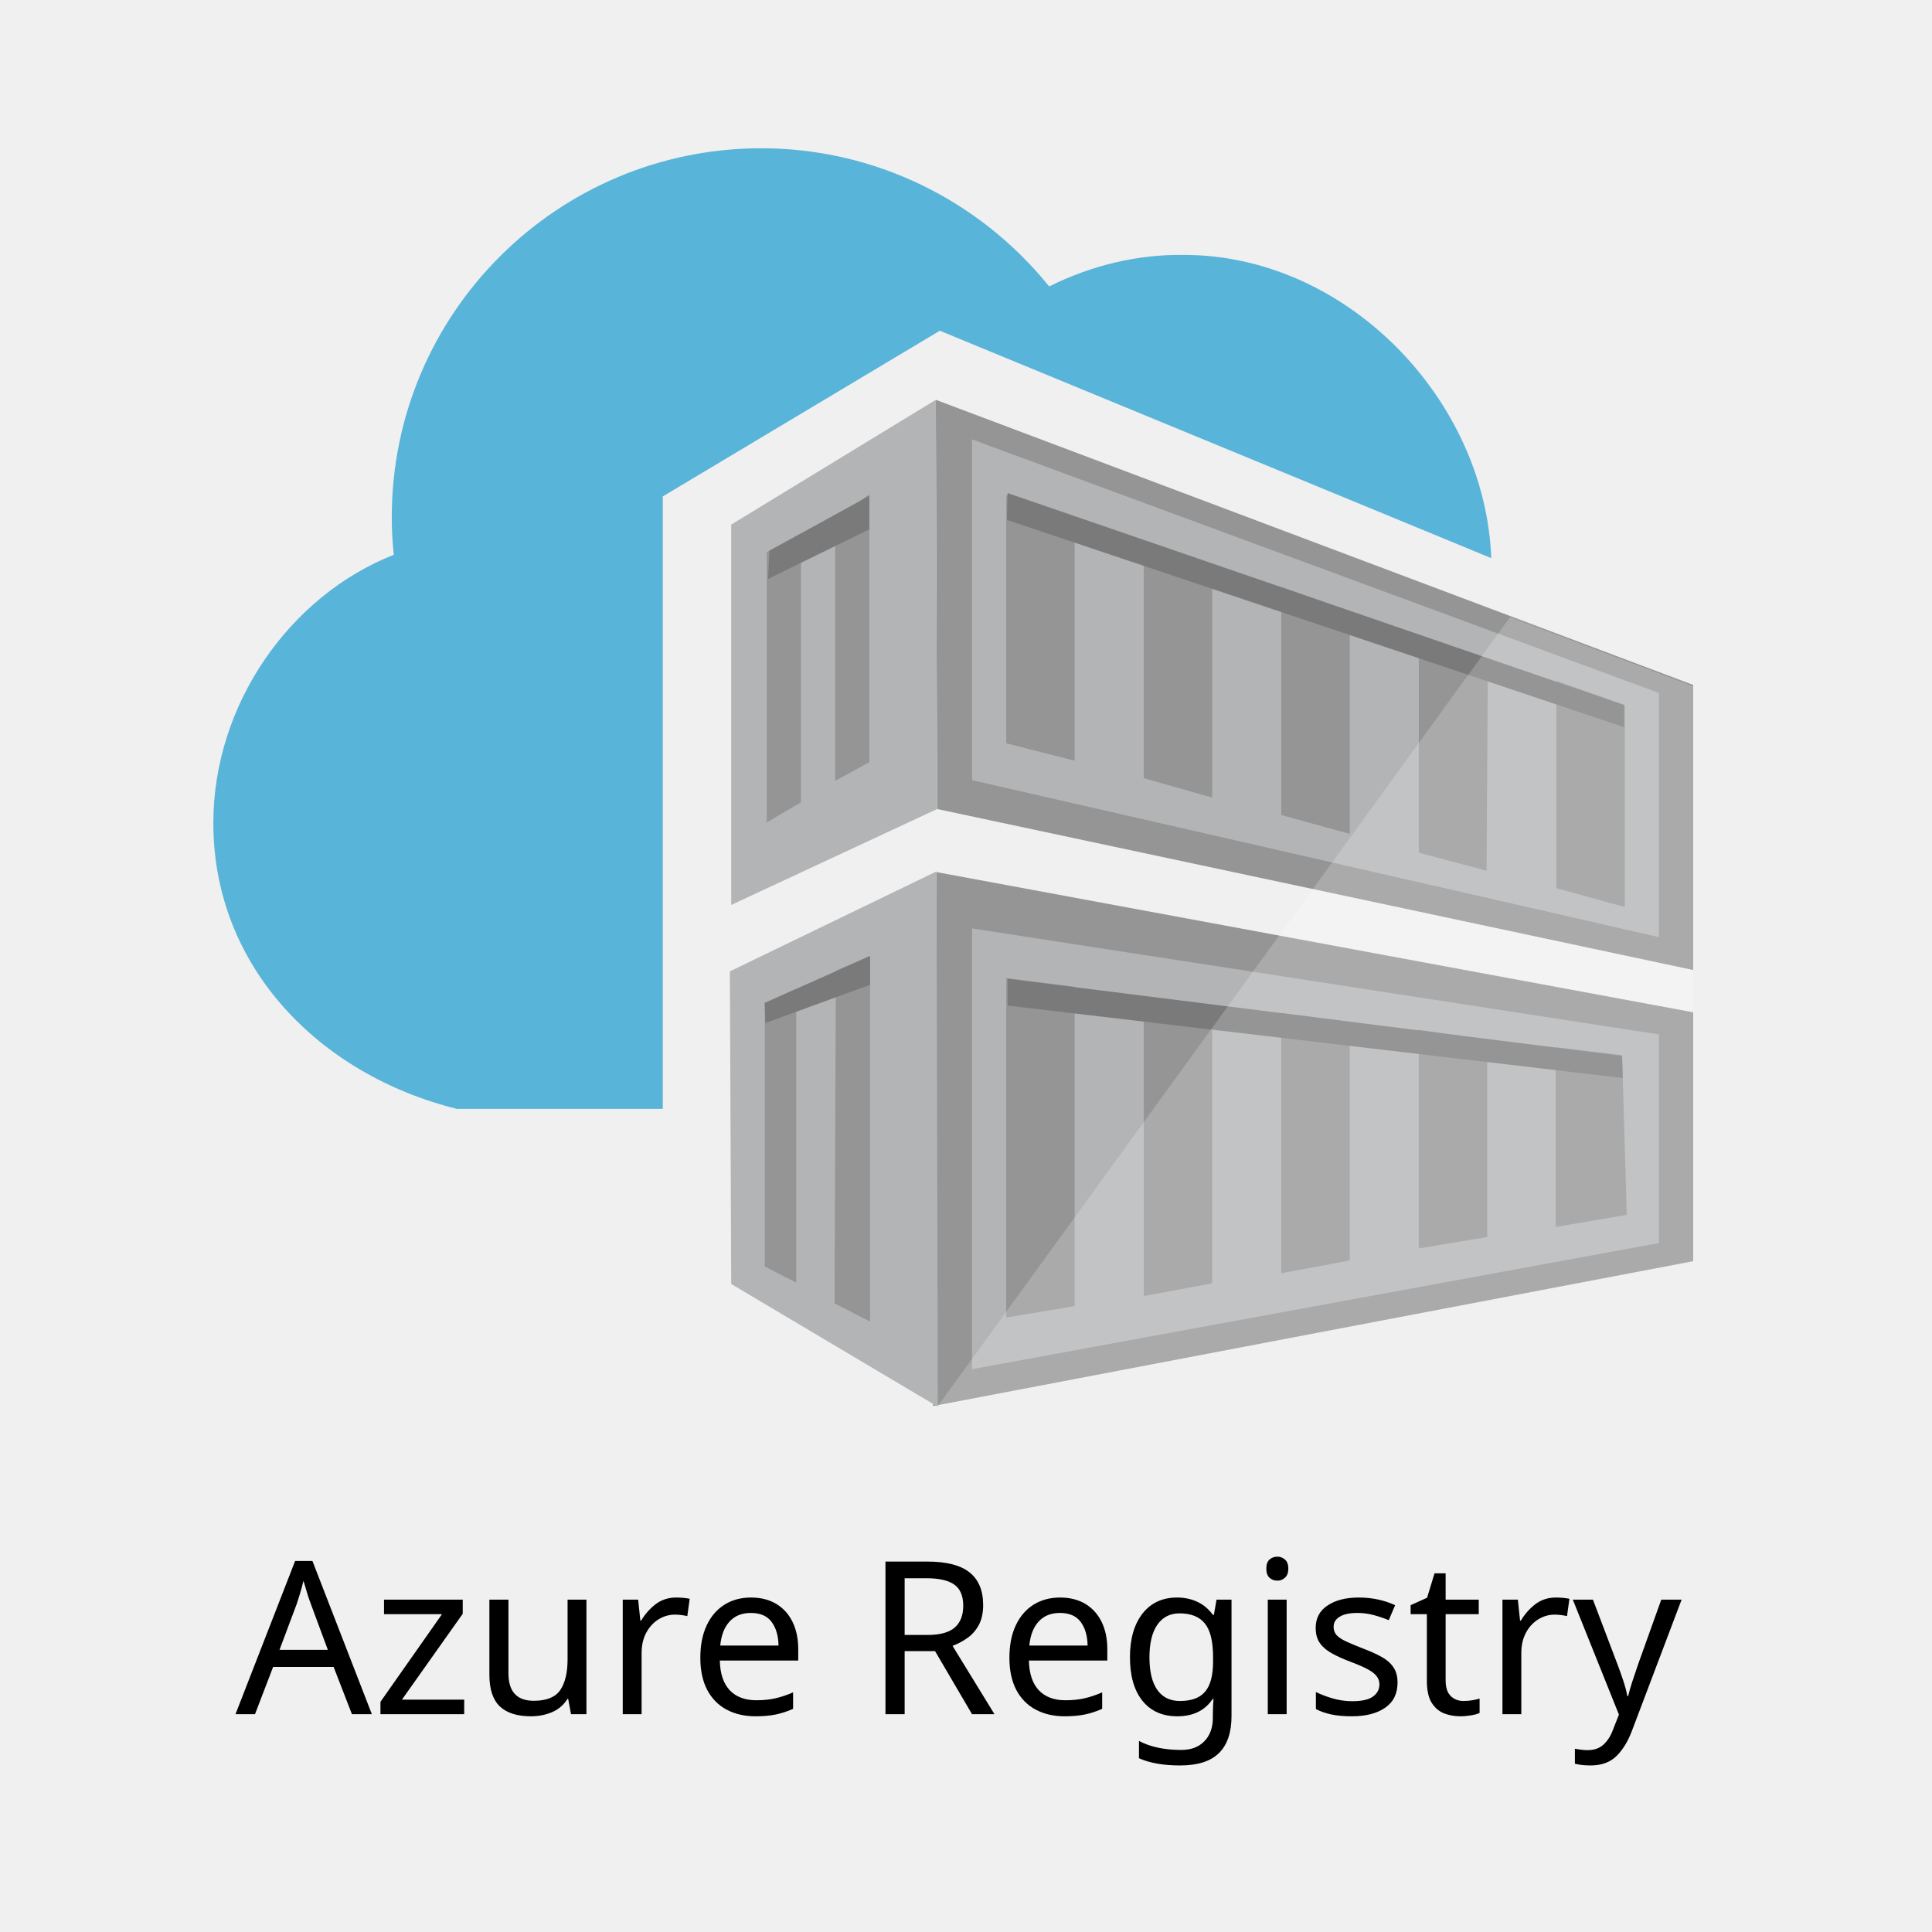
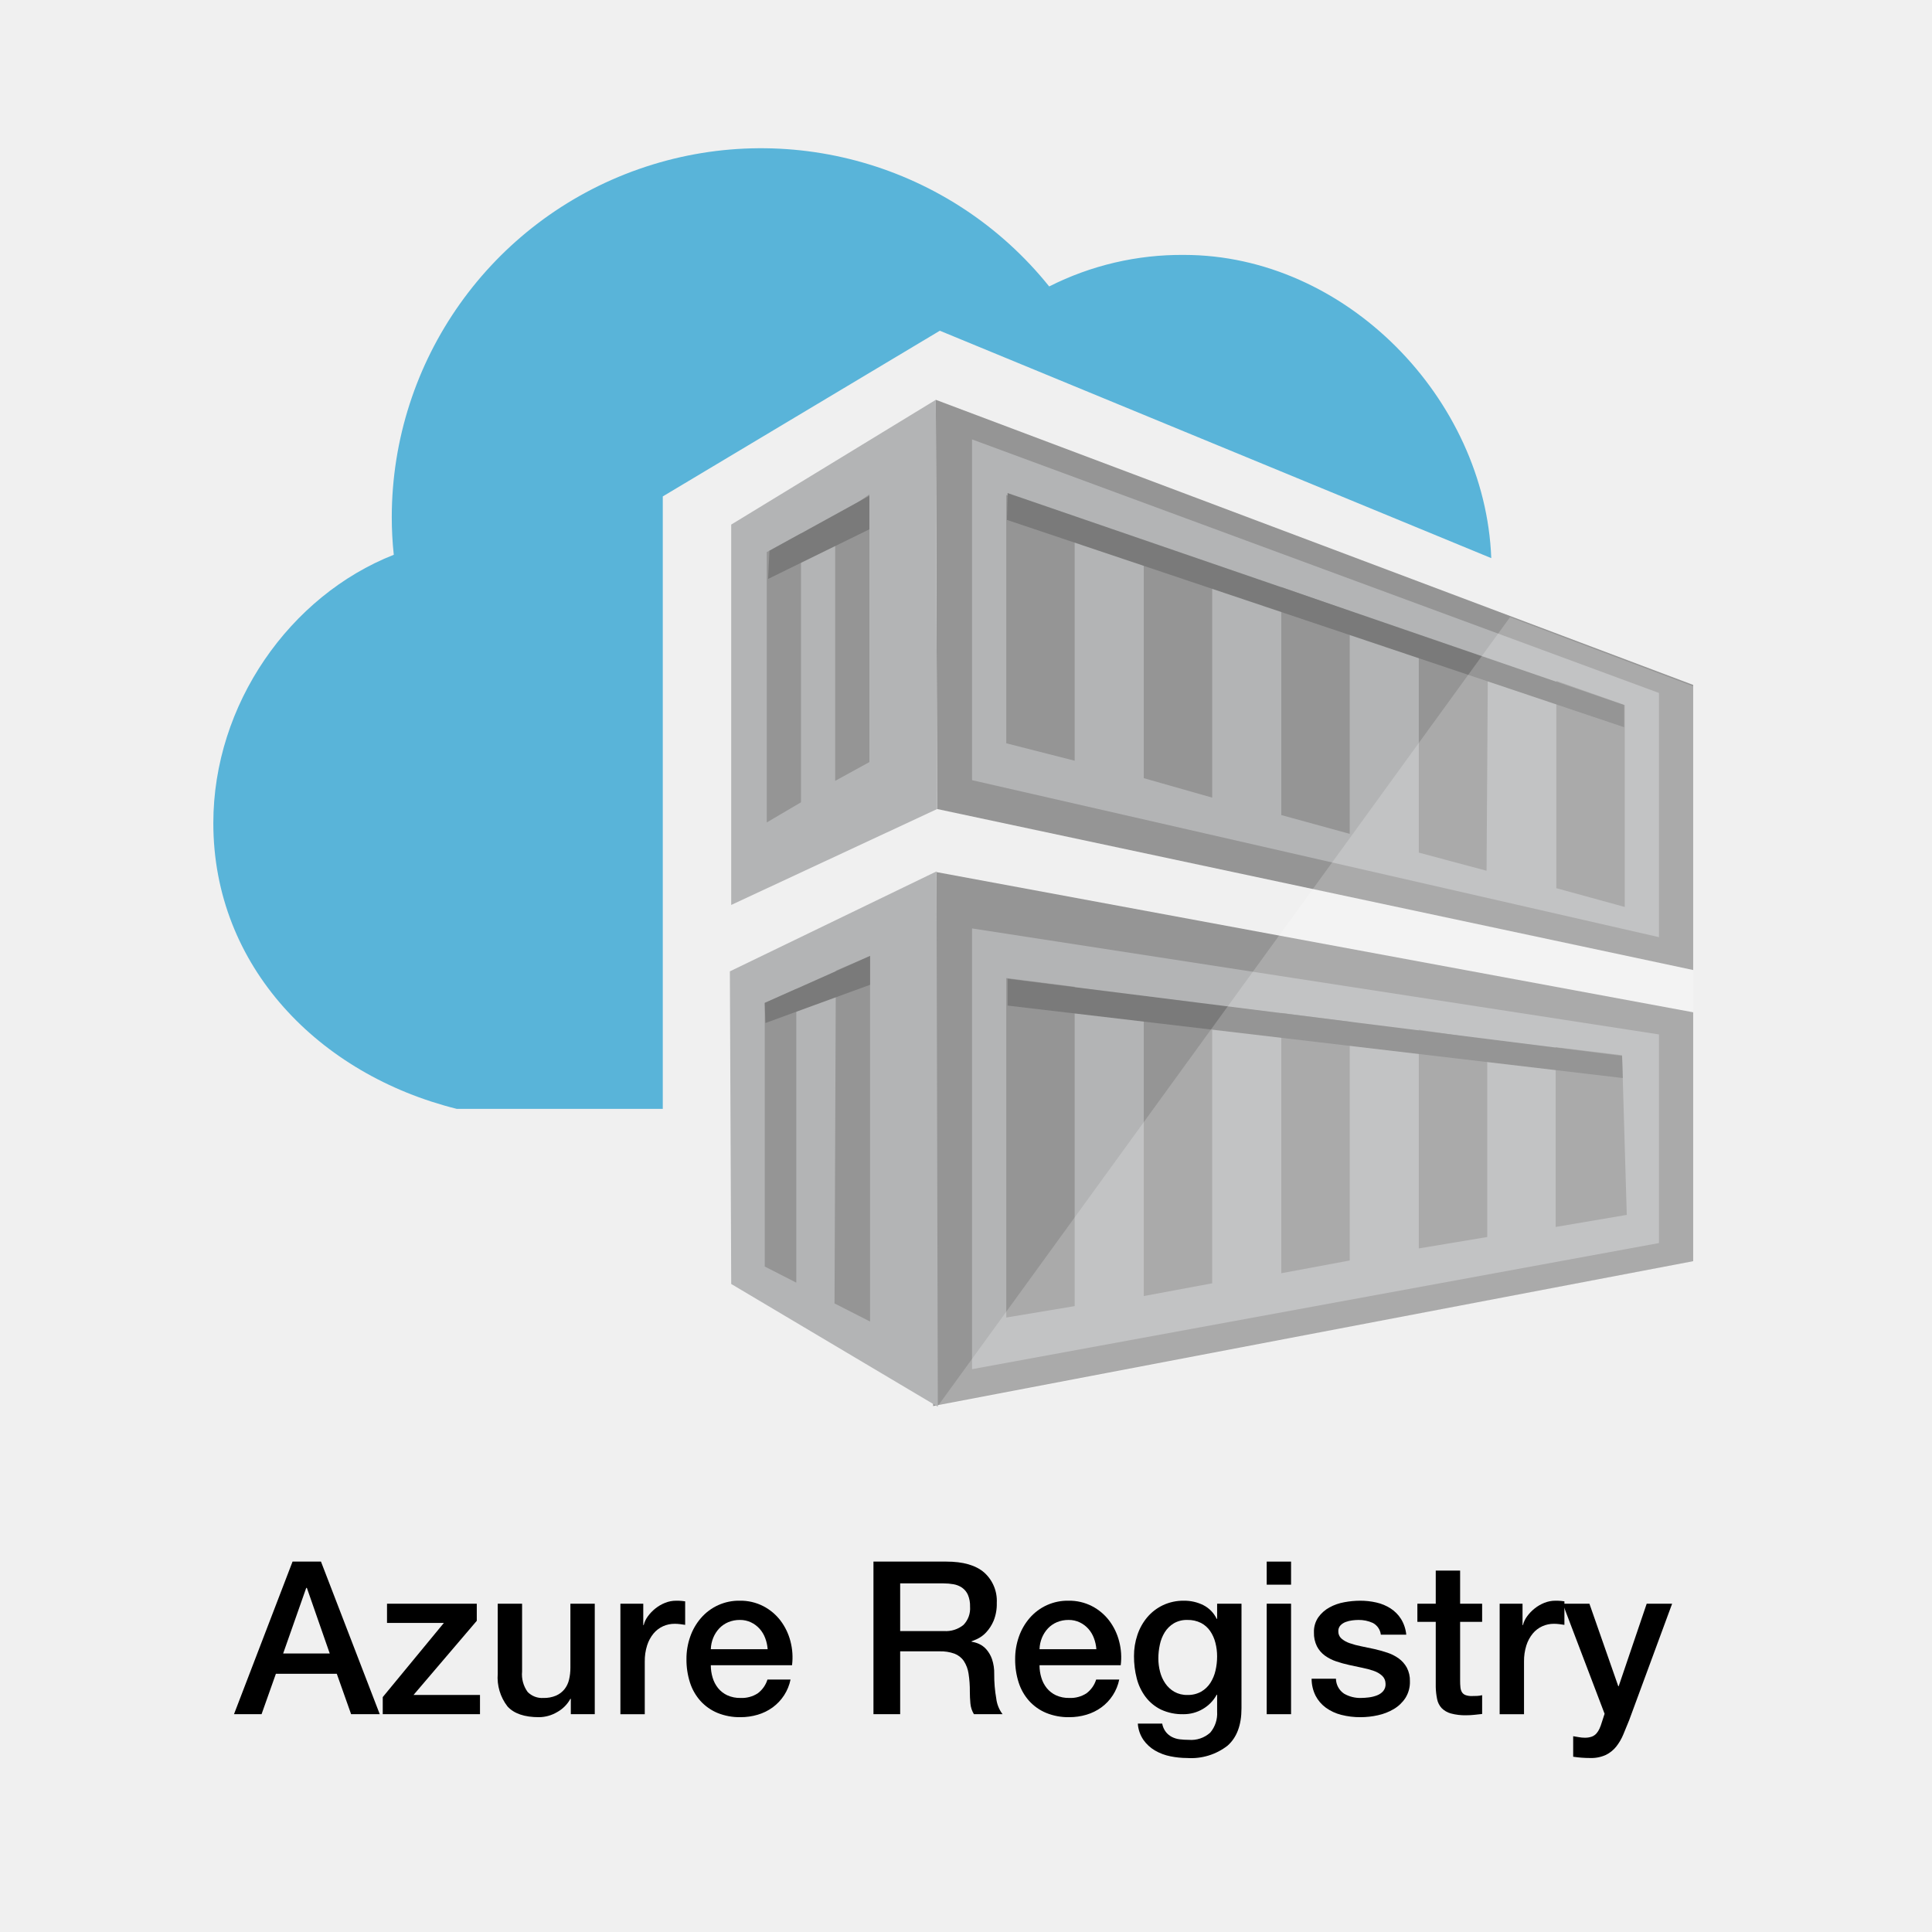
- <svg xmlns="http://www.w3.org/2000/svg" version="1.1" id="Layer_1" x="0px" y="0px" viewBox="0 0 288 288" style="enable-background:new 0 0 288 288;" xml:space="preserve">
-   <style type="text/css">
- 	.st0{font-family:'HelveticaNeue-Medium';}
- 	.st1{font-size:31.86px;}
- 	.st2{fill:#59B4D9;}
- 	.st3{fill:#959595;}
- 	.st4{fill:#B3B4B5;}
- 	.st5{fill:#7A7A7A;}
- 	.st6{opacity:0.2;fill:#FFFFFF;enable-background:new    ;}
- </style>
-   <text transform="matrix(1 0 0 1 35.104 255.5322)" class="st0 st1">Azure Registry</text>
-   <g>
-     <path class="st2" d="M98.8,165.3H68.1c-20.5-5.1-36.3-21.2-36.3-42.6c0-17.7,11.4-33.9,26.9-40c-0.2-1.9-0.3-3.7-0.3-5.6   c0-30.4,24.7-55,55.1-55c16.7,0,32.4,7.6,42.9,20.6c6.2-3.1,13.1-4.8,20.1-4.7c24.1,0,44.9,21.4,45.8,45.2l-82.2-33.9L98.8,74   V165.3z" />
-     <path class="st3" d="M252.4,188l-113.3,21.6l0.5-79.6l112.8,20.9V188z M139.5,59.6l112.9,42.5v42.5l-112.7-24" />
-     <path class="st4" d="M139.7,120.6L109,134.9V78.2l30.5-18.6 M247.3,139.7l-102.4-23.4V65.5l102.4,37.8V139.7z M191,121.5l10.2,2.8   V91.1L191,87.5V121.5z M180.7,84.3l-10.2-3.7V116l10.2,2.9V84.3z M211.5,127.1l10.1,2.7l0.2-31.6l-10.3-3.4V127.1z M150,110.8   l10.2,2.6V77.2L150,73.8C150,73.8,150,110.8,150,110.8z M242.2,105.1l-10.2-3.6v30.9l10.2,2.8V105.1z M144.9,138.4v65.7l102.4-18.8   v-31.1L144.9,138.4z M150,196.4v-50.6l10.2,1.3v47.6L150,196.4z M180.7,191.3l-10.2,1.9v-44.7l10.2,1.5   C180.7,149.9,180.7,191.3,180.7,191.3z M191,189.8V151l10.2,1.3v35.6L191,189.8z M221.7,184.4l-10.2,1.7v-32.6l10.2,1.5V184.4z    M242.5,181.1l-10.6,1.8v-26.8l9.9,1.2L242.5,181.1z" />
-     <path class="st3" d="M119.4,119.6l-5.1,3V82.3l5.1-2.8C119.4,79.5,119.4,119.6,119.4,119.6z M129.6,73.7l-5.1,3.5l0,39.2l5.1-2.8   V73.7z" />
-     <path class="st4" d="M109,191.4l-0.2-46.6l30.8-14.9l0.2,79.8" />
-     <path class="st3" d="M118.7,191.2l-4.7-2.4v-39.3l4.7-2.1V191.2z M129.7,142.5l-5.1,2.2l-0.2,49.6l5.3,2.7L129.7,142.5L129.7,142.5   z" />
-     <path class="st5" d="M242.1,108.4l-92-30.9l0.1-4l91.9,31.6V108.4z M241.8,157.4l-91.6-11.5v4l91.7,10.8L241.8,157.4z M129.6,78.9   v-5l-14.9,8.2l-0.2,4.2L129.6,78.9z M114.1,152.5l15.6-5.7l0-4.3l-15.7,7L114.1,152.5z" />
-     <path class="st6" d="M252.4,102.3V188l-112.6,21.6L225.1,92L252.4,102.3z" />
+ <svg xmlns="http://www.w3.org/2000/svg" id="Layer_1" data-name="Layer 1" viewBox="0 0 288 288">
+   <defs>
+     <style>.cls-1,.cls-6{isolation:isolate;}.cls-2{fill:#59b4d9;}.cls-3{fill:#959595;}.cls-4{fill:#b3b4b5;}.cls-5{fill:#7a7a7a;}.cls-6{opacity:0.2;}.cls-7{fill:#fff;}</style>
+   </defs>
+   <g class="cls-1">
+     <path d="M43.61,232.784h4.237l8.762,22.748H52.34l-2.134-6.021H41.125l-2.135,6.021H34.881Zm-1.402,13.7h6.946l-3.409-9.781h-.096Z" />
+     <path d="M57.692,239.061H71.073v2.549L61.643,252.665h9.909v2.867H57.055V252.983l9.112-11.056h-8.475Z" />
+     <path d="M88.66,255.532H85.091v-2.294h-.064a4.988,4.988,0,0,1-1.991,1.991,5.407,5.407,0,0,1-2.692.749q-3.25,0-4.699-1.609a7.063,7.063,0,0,1-1.45-4.858v-10.45h3.632v10.1a4.465,4.465,0,0,0,.829,3.059,3.016,3.016,0,0,0,2.326.893,4.592,4.592,0,0,0,1.912-.351,3.37,3.37,0,0,0,1.242-.94,3.598,3.598,0,0,0,.685-1.418,7.326,7.326,0,0,0,.207-1.783v-9.559h3.632Z" />
+     <path d="M92.482,239.061h3.409v3.187h.064a3.669,3.669,0,0,1,.621-1.307,6.048,6.048,0,0,1,1.115-1.163,5.606,5.606,0,0,1,1.45-.844,4.347,4.347,0,0,1,1.625-.318,8.121,8.121,0,0,1,.876.031c.159.021.324.043.494.063v3.505q-.382-.063-.78-.111a6.484,6.484,0,0,0-.781-.048,4.175,4.175,0,0,0-1.736.366,3.989,3.989,0,0,0-1.418,1.083,5.314,5.314,0,0,0-.956,1.769,7.649,7.649,0,0,0-.351,2.421v7.838H92.482Z" />
+     <path d="M105.959,248.236a6.313,6.313,0,0,0,.271,1.848,4.546,4.546,0,0,0,.812,1.562,3.913,3.913,0,0,0,1.37,1.067,4.52,4.52,0,0,0,1.976.398,4.361,4.361,0,0,0,2.564-.686,4.051,4.051,0,0,0,1.45-2.055h3.441a6.827,6.827,0,0,1-2.676,4.157,7.281,7.281,0,0,1-2.214,1.084,8.95,8.95,0,0,1-2.564.366,8.72,8.72,0,0,1-3.441-.638,7.113,7.113,0,0,1-2.533-1.784,7.572,7.572,0,0,1-1.561-2.739,11.145,11.145,0,0,1-.525-3.505,9.902,9.902,0,0,1,.558-3.329,8.512,8.512,0,0,1,1.593-2.772,7.47,7.47,0,0,1,5.814-2.596,7.391,7.391,0,0,1,3.489.812,7.663,7.663,0,0,1,2.564,2.151,8.707,8.707,0,0,1,1.481,3.074,9.436,9.436,0,0,1,.239,3.584Zm8.475-2.39a5.878,5.878,0,0,0-.366-1.656,4.412,4.412,0,0,0-.829-1.386,4.089,4.089,0,0,0-1.274-.956,3.755,3.755,0,0,0-1.672-.366,4.369,4.369,0,0,0-1.736.334,3.978,3.978,0,0,0-1.338.924,4.583,4.583,0,0,0-.892,1.387,4.833,4.833,0,0,0-.366,1.72Z" />
+     <path d="M130.205,232.784h10.864q3.759,0,5.639,1.625a5.663,5.663,0,0,1,1.88,4.524,6.612,6.612,0,0,1-.479,2.692,5.864,5.864,0,0,1-1.115,1.72,4.36,4.36,0,0,1-1.258.94q-.621.286-.908.382v.063a4.094,4.094,0,0,1,1.1.319,3.241,3.241,0,0,1,1.099.812,4.445,4.445,0,0,1,.845,1.449,6.417,6.417,0,0,1,.334,2.23,20.144,20.144,0,0,0,.303,3.647,4.789,4.789,0,0,0,.939,2.342h-4.269a3.705,3.705,0,0,1-.526-1.625q-.08-.891-.08-1.721a16.393,16.393,0,0,0-.191-2.691,4.702,4.702,0,0,0-.701-1.88,2.972,2.972,0,0,0-1.386-1.1,6.124,6.124,0,0,0-2.246-.351H134.187v9.367h-3.982Zm3.982,10.354h6.531a4.142,4.142,0,0,0,2.899-.908,3.519,3.519,0,0,0,.988-2.724,4.226,4.226,0,0,0-.318-1.769,2.585,2.585,0,0,0-.876-1.067,3.233,3.233,0,0,0-1.274-.51,8.541,8.541,0,0,0-1.481-.127H134.187Z" />
+     <path d="M154.959,248.236a6.281,6.281,0,0,0,.271,1.848,4.537,4.537,0,0,0,.812,1.562,3.913,3.913,0,0,0,1.37,1.067,4.521,4.521,0,0,0,1.976.398,4.359,4.359,0,0,0,2.564-.686,4.054,4.054,0,0,0,1.45-2.055h3.44a6.819,6.819,0,0,1-2.677,4.157,7.272,7.272,0,0,1-2.214,1.084,8.95,8.95,0,0,1-2.564.366,8.717,8.717,0,0,1-3.44-.638,7.1,7.1,0,0,1-2.533-1.784,7.559,7.559,0,0,1-1.562-2.739,11.131,11.131,0,0,1-.525-3.505,9.902,9.902,0,0,1,.558-3.329,8.512,8.512,0,0,1,1.593-2.772,7.47,7.47,0,0,1,5.814-2.596,7.393,7.393,0,0,1,3.489.812,7.673,7.673,0,0,1,2.564,2.151,8.697,8.697,0,0,1,1.48,3.074,9.417,9.417,0,0,1,.239,3.584Zm8.475-2.39a5.861,5.861,0,0,0-.366-1.656,4.395,4.395,0,0,0-.829-1.386,4.09,4.09,0,0,0-1.273-.956,3.759,3.759,0,0,0-1.673-.366,4.369,4.369,0,0,0-1.736.334,3.99,3.99,0,0,0-1.339.924,4.6,4.6,0,0,0-.892,1.387,4.844,4.844,0,0,0-.366,1.72Z" />
+     <path d="M185.066,254.672q0,3.728-2.087,5.56a8.834,8.834,0,0,1-6.005,1.832,12.576,12.576,0,0,1-2.502-.255,7.426,7.426,0,0,1-2.293-.86,5.512,5.512,0,0,1-1.736-1.593,4.829,4.829,0,0,1-.829-2.422h3.632a2.912,2.912,0,0,0,.542,1.243,2.799,2.799,0,0,0,.907.748,3.449,3.449,0,0,0,1.164.351,10.839,10.839,0,0,0,1.338.08,4.236,4.236,0,0,0,3.217-1.083,4.389,4.389,0,0,0,1.02-3.122v-2.518h-.062a5.519,5.519,0,0,1-2.088,2.135,5.599,5.599,0,0,1-2.852.765,7.519,7.519,0,0,1-3.36-.685,6.399,6.399,0,0,1-2.294-1.88,7.797,7.797,0,0,1-1.322-2.756,12.993,12.993,0,0,1-.414-3.346,9.728,9.728,0,0,1,.51-3.154,8.047,8.047,0,0,1,1.465-2.628,7.017,7.017,0,0,1,2.342-1.8,7.127,7.127,0,0,1,3.139-.669,6.331,6.331,0,0,1,2.867.652,4.437,4.437,0,0,1,2.008,2.056h.062v-2.263h3.633Zm-8.061-2.007a3.997,3.997,0,0,0,2.055-.494,4.041,4.041,0,0,0,1.37-1.306,5.751,5.751,0,0,0,.765-1.849,9.251,9.251,0,0,0,.238-2.087,8.122,8.122,0,0,0-.254-2.038,5.464,5.464,0,0,0-.781-1.753,3.771,3.771,0,0,0-1.369-1.211,4.289,4.289,0,0,0-2.023-.445,3.822,3.822,0,0,0-2.039.51,4.075,4.075,0,0,0-1.338,1.322,5.691,5.691,0,0,0-.732,1.848,9.689,9.689,0,0,0-.224,2.055,7.813,7.813,0,0,0,.255,1.991,5.469,5.469,0,0,0,.781,1.736,4.148,4.148,0,0,0,1.338,1.242A3.79,3.79,0,0,0,177.006,252.665Z" />
+     <path d="M188.826,232.784H192.457v3.441h-3.631Zm0,6.276H192.457v16.472h-3.631Z" />
+     <path d="M199.147,250.243a2.736,2.736,0,0,0,1.211,2.23,4.764,4.764,0,0,0,2.517.638,9.607,9.607,0,0,0,1.163-.08,5.059,5.059,0,0,0,1.227-.303,2.313,2.313,0,0,0,.94-.653,1.57,1.57,0,0,0,.334-1.131,1.605,1.605,0,0,0-.51-1.146,3.534,3.534,0,0,0-1.227-.717,11.828,11.828,0,0,0-1.705-.462q-.955-.192-1.943-.415a18.088,18.088,0,0,1-1.959-.541,6.294,6.294,0,0,1-1.688-.86,3.975,3.975,0,0,1-1.194-1.386,4.41,4.41,0,0,1-.446-2.087,3.744,3.744,0,0,1,.653-2.246,5.001,5.001,0,0,1,1.656-1.466,7.218,7.218,0,0,1,2.23-.78,13.113,13.113,0,0,1,2.342-.223,10.717,10.717,0,0,1,2.438.271,6.627,6.627,0,0,1,2.102.876,5.143,5.143,0,0,1,1.562,1.577,5.441,5.441,0,0,1,.78,2.342h-3.791a2.264,2.264,0,0,0-1.194-1.753,4.969,4.969,0,0,0-2.151-.445,7.799,7.799,0,0,0-.907.063,4.185,4.185,0,0,0-.987.239,2.065,2.065,0,0,0-.781.51,1.214,1.214,0,0,0-.318.876,1.385,1.385,0,0,0,.462,1.083,3.635,3.635,0,0,0,1.211.685,11.813,11.813,0,0,0,1.704.462q.955.192,1.976.415.987.223,1.943.541a6.29,6.29,0,0,1,1.704.86,4.197,4.197,0,0,1,1.211,1.37,4.142,4.142,0,0,1,.462,2.039,4.429,4.429,0,0,1-.669,2.485,5.288,5.288,0,0,1-1.736,1.656,7.912,7.912,0,0,1-2.373.924,12.007,12.007,0,0,1-2.581.287,11.241,11.241,0,0,1-2.884-.351,6.712,6.712,0,0,1-2.293-1.067,5.137,5.137,0,0,1-1.529-1.784,5.658,5.658,0,0,1-.59-2.533Z" />
+     <path d="M211.286,239.061h2.739V234.123h3.633v4.938h3.281v2.708H217.658v8.794a8.674,8.674,0,0,0,.048.987,1.72,1.72,0,0,0,.223.701,1.066,1.066,0,0,0,.526.43,2.576,2.576,0,0,0,.955.144q.382,0,.765-.016a3.756,3.756,0,0,0,.765-.112V255.5q-.606.064-1.179.128a10.786,10.786,0,0,1-1.179.063,8.075,8.075,0,0,1-2.311-.271,3.081,3.081,0,0,1-1.369-.797,2.745,2.745,0,0,1-.67-1.322,10.011,10.011,0,0,1-.207-1.815v-9.718h-2.739Z" />
+     <path d="M223.552,239.061h3.409v3.187h.063a3.686,3.686,0,0,1,.621-1.307,6.048,6.048,0,0,1,1.115-1.163,5.601,5.601,0,0,1,1.45-.844,4.345,4.345,0,0,1,1.625-.318,8.093,8.093,0,0,1,.875.031c.16.021.324.043.494.063v3.505c-.255-.042-.516-.079-.78-.111a6.494,6.494,0,0,0-.78-.048,4.17,4.17,0,0,0-1.736.366,3.977,3.977,0,0,0-1.418,1.083,5.297,5.297,0,0,0-.956,1.769,7.663,7.663,0,0,0-.351,2.421v7.838h-3.632Z" />
+     <path d="M232.95,239.061h3.982l4.301,12.298h.063l4.174-12.298h3.791l-6.403,17.363q-.447,1.116-.876,2.135a7.65,7.65,0,0,1-1.052,1.801,4.555,4.555,0,0,1-1.545,1.242,5.27,5.27,0,0,1-2.357.462,16.45,16.45,0,0,1-2.517-.191v-3.059c.297.043.584.091.859.144a4.568,4.568,0,0,0,.86.08,2.98,2.98,0,0,0,1.052-.159,1.754,1.754,0,0,0,.685-.463,2.836,2.836,0,0,0,.462-.717,7.099,7.099,0,0,0,.351-.955l.414-1.274Z" />
+   </g>
+   <path class="cls-2" d="M98.8,165.3H68.1c-20.5-5.1-36.3-21.2-36.3-42.6,0-17.7,11.4-33.9,26.9-40a52.529,52.529,0,0,1-.3-5.6,55.058,55.058,0,0,1,98-34.4A43.684,43.684,0,0,1,176.5,38c24.1,0,44.9,21.4,45.8,45.2L140.1,49.3,98.8,74Z" />
+   <path class="cls-3" d="M252.4,188,139.1,209.6l.5-79.6,112.8,20.9ZM139.5,59.6l112.9,42.5v42.5l-112.7-24" />
+   <path class="cls-4" d="M139.7,120.6,109,134.9V78.2l30.5-18.6m107.8,80.1L144.9,116.3V65.5l102.4,37.8v36.4ZM191,121.5l10.2,2.8V91.1L191,87.5ZM180.7,84.3l-10.2-3.7V116l10.2,2.9Zm30.8,42.8,10.1,2.7.2-31.6-10.3-3.4ZM150,110.8l10.2,2.6V77.2L150,73.8Zm92.2-5.7L232,101.5v30.9l10.2,2.8Zm-97.3,33.3v65.7l102.4-18.8V154.2Zm5.1,58V145.8l10.2,1.3v47.6Zm30.7-5.1-10.2,1.9V148.5l10.2,1.5Zm10.3-1.5V151l10.2,1.3v35.6Zm30.7-5.4-10.2,1.7V153.5l10.2,1.5Zm20.8-3.3-10.6,1.8V156.1l9.9,1.2Z" />
+   <path class="cls-3" d="M119.4,119.6l-5.1,3V82.3l5.1-2.8Zm10.2-45.9-5.1,3.5v39.2l5.1-2.8Z" />
+   <path class="cls-4" d="M109,191.4l-.2-46.6,30.8-14.9.2,79.8" />
+   <path class="cls-3" d="M118.7,191.2l-4.7-2.4V149.5l4.7-2.1Zm11-48.7-5.1,2.2-.2,49.6,5.3,2.7V142.5Z" />
+   <path class="cls-5" d="M242.1,108.4l-92-30.9.1-4,91.9,31.6Zm-.3,49-91.6-11.5v4l91.7,10.8ZM129.6,78.9v-5l-14.9,8.2-.2,4.2Zm-15.5,73.6,15.6-5.7v-4.3l-15.7,7Z" />
+   <g class="cls-6">
+     <path class="cls-7" d="M252.4,102.3V188L139.8,209.6,225.1,92Z" />
  </g>
</svg>
